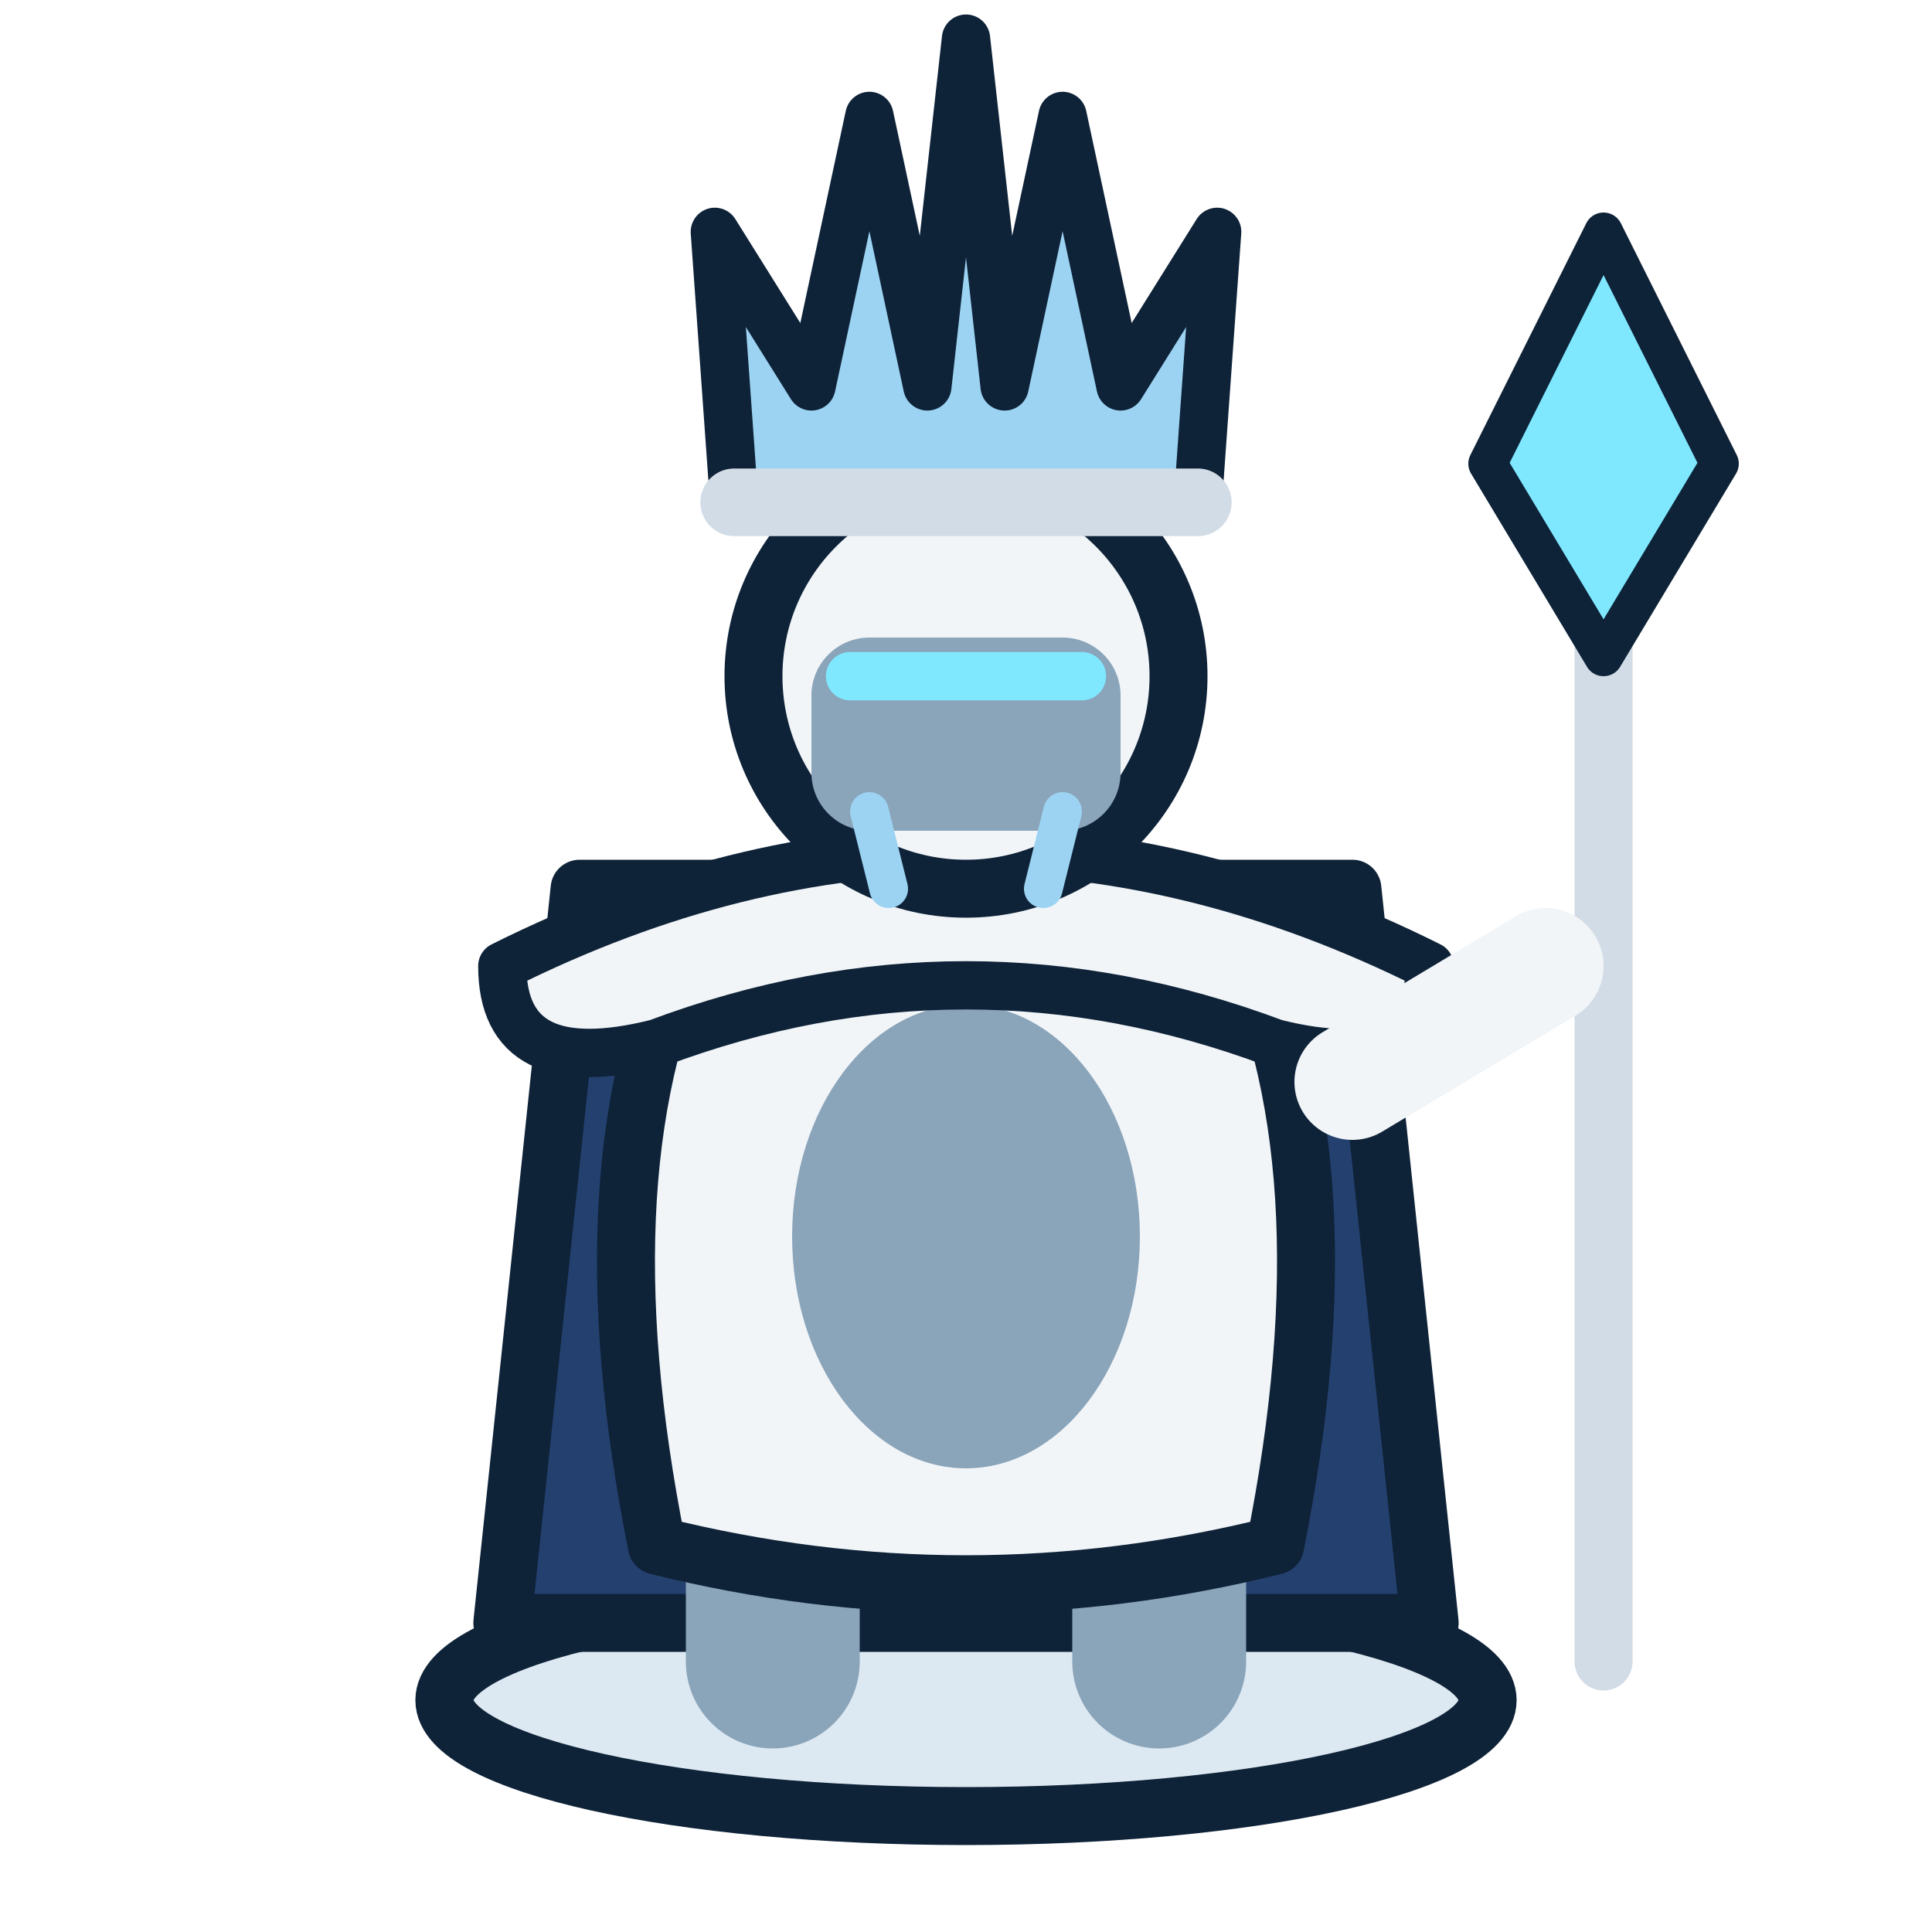
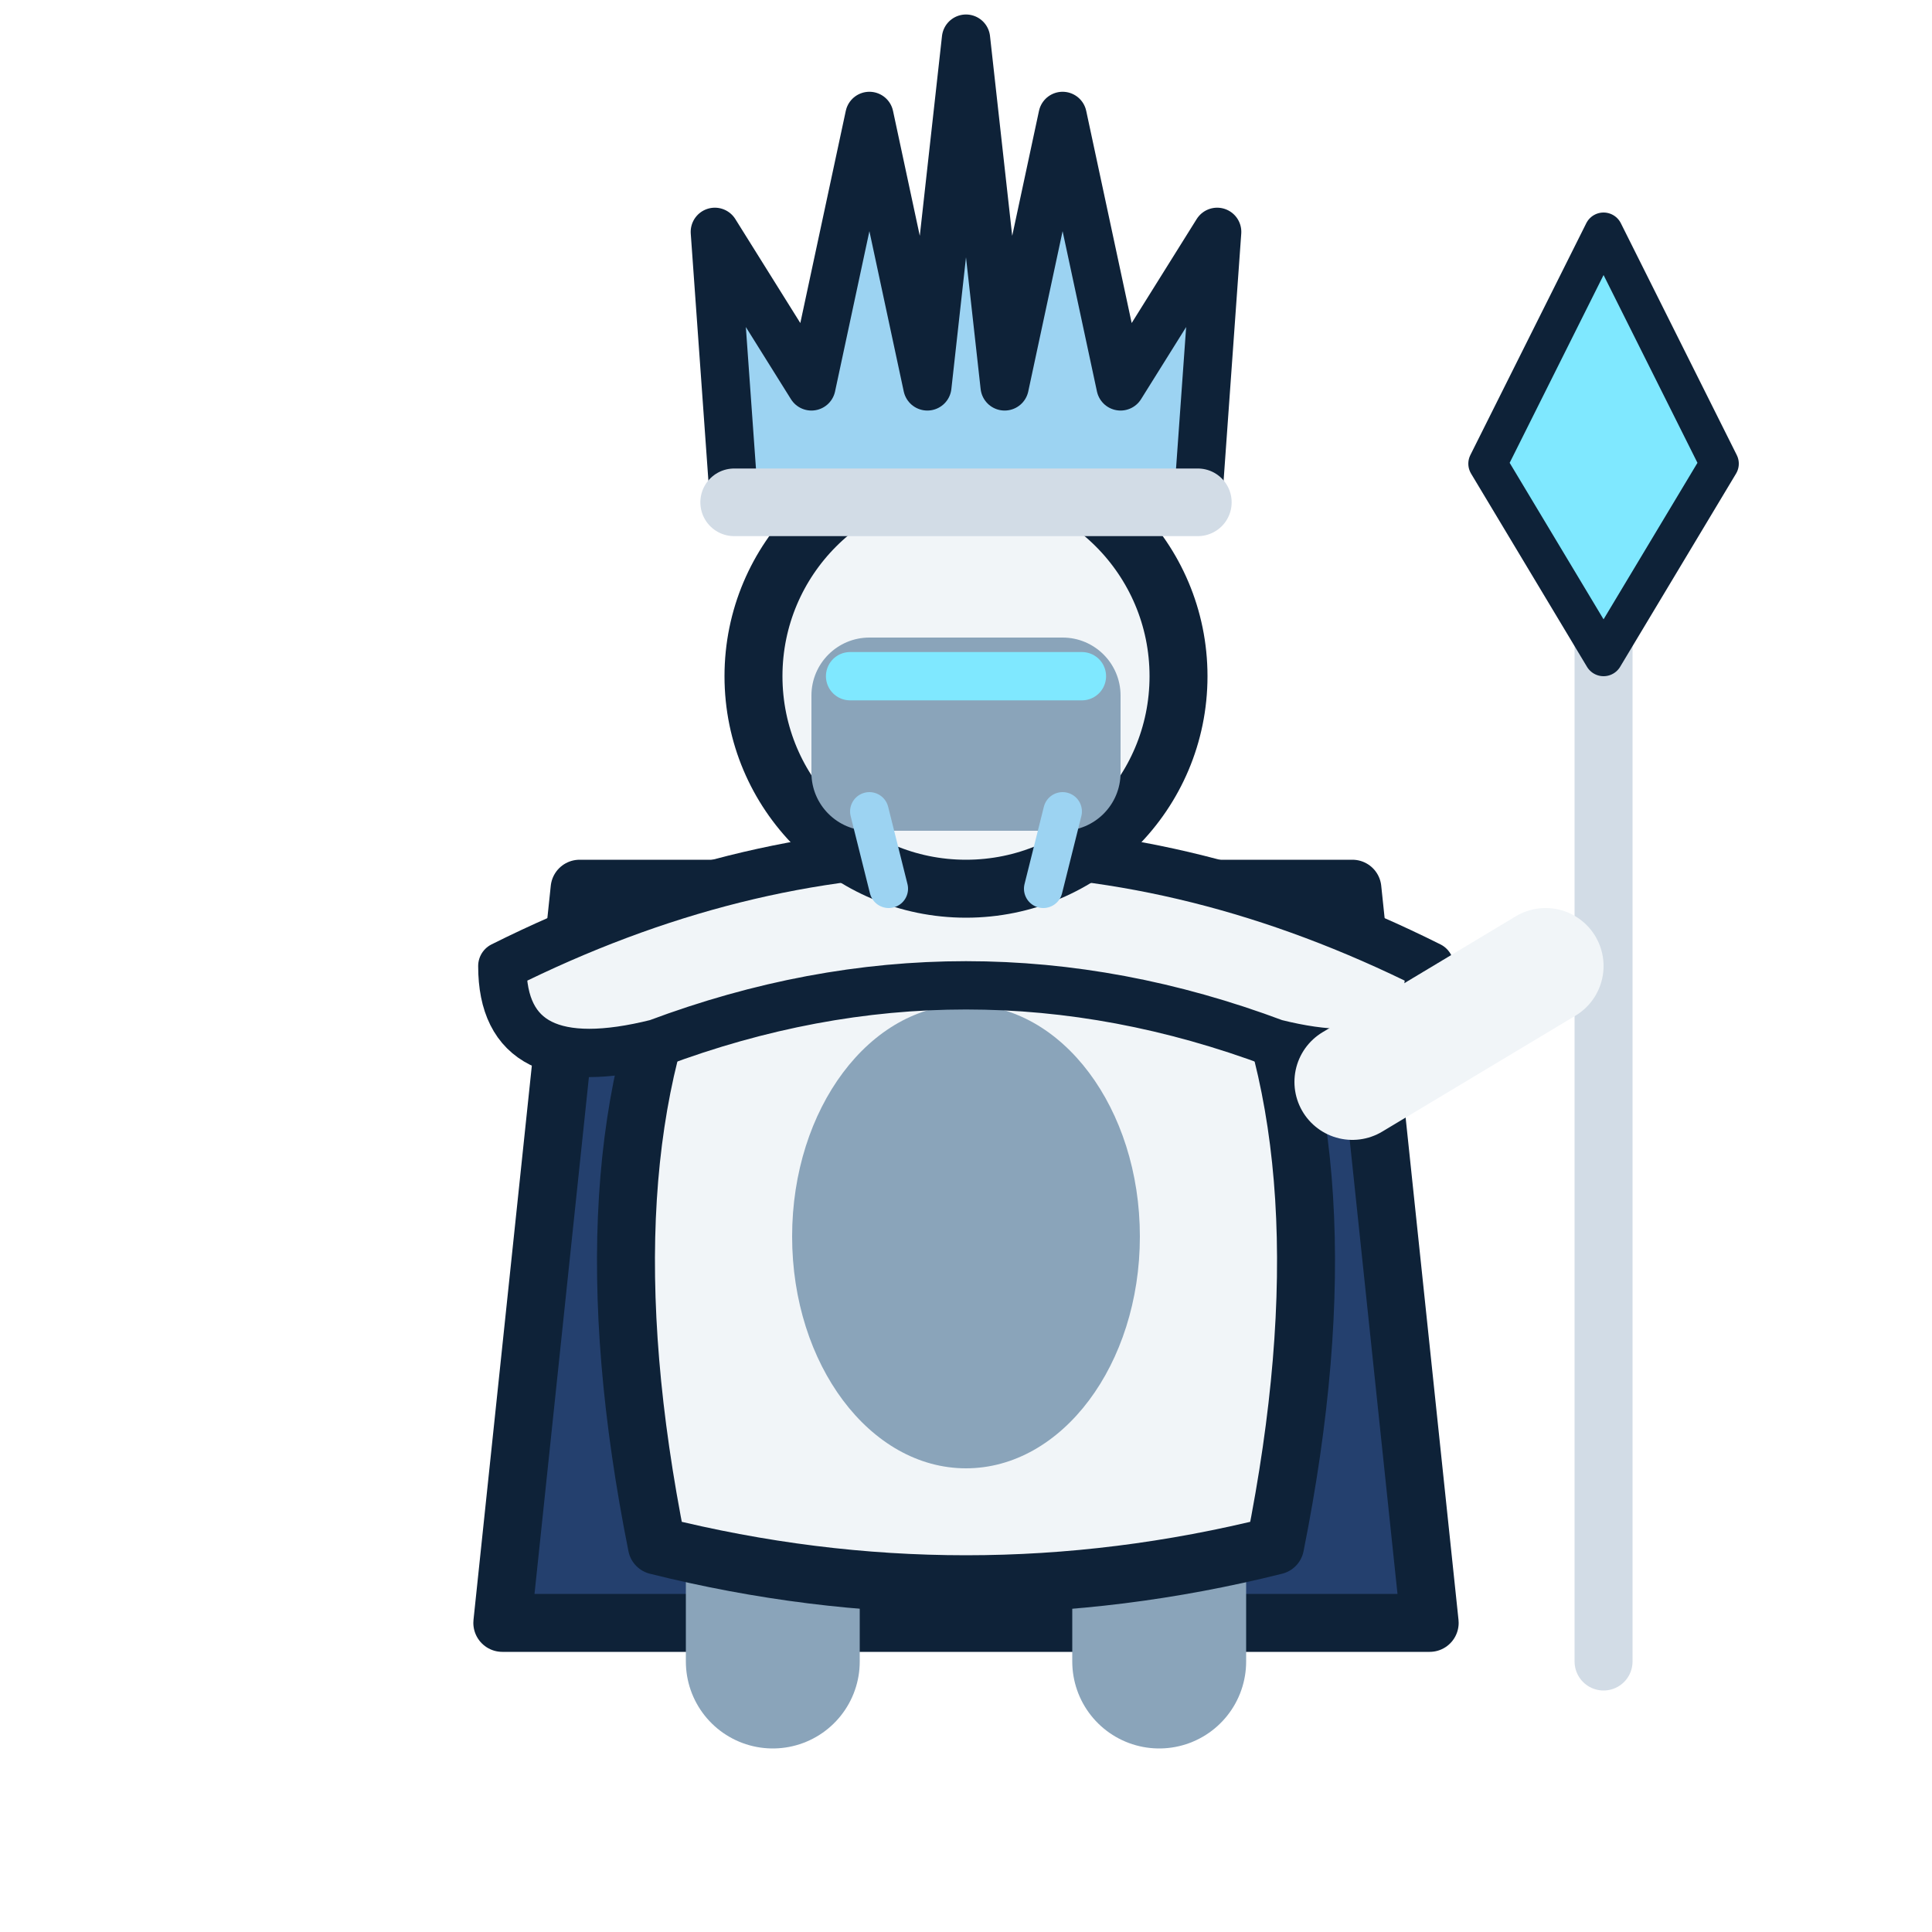
<svg xmlns="http://www.w3.org/2000/svg" viewBox="0 0 100 100">
-   <ellipse cx="50" cy="88" rx="27" ry="6" fill="#dde9f2" stroke="#0e2238" stroke-width="3" />
  <path d="M26 84 L30 46 H70 L74 84 Z" fill="#24406e" stroke="#0e2238" stroke-width="3" stroke-linejoin="round" />
  <path d="M40 86 V76 M60 86 V76" stroke="#8aa4ba" stroke-width="9" stroke-linecap="round" />
  <path d="M34 80 Q30 60 36 48 H64 Q70 60 66 80 Q50 84 34 80 Z" fill="#f1f5f8" stroke="#0e2238" stroke-width="3" stroke-linejoin="round" />
  <ellipse cx="50" cy="64" rx="9" ry="12" fill="#8aa4ba" />
  <path d="M26 50 Q50 38 74 50 Q74 56 66 54 Q50 48 34 54 Q26 56 26 50 Z" fill="#f1f5f8" stroke="#0e2238" stroke-width="2.5" stroke-linejoin="round" />
  <circle cx="50" cy="35" r="11" fill="#f1f5f8" stroke="#0e2238" stroke-width="3" />
  <rect x="42" y="33" width="16" height="10" rx="3" fill="#8aa4ba" />
  <path d="M44 35 h12" stroke="#7fe8ff" stroke-width="2.5" stroke-linecap="round" />
  <path d="M45 42 L46 46 M55 42 L54 46" stroke="#9cd3f2" stroke-width="2" stroke-linecap="round" />
  <path d="M38 26 L37 12 L42 20 L45 6 L48 20 L50 2 L52 20 L55 6 L58 20 L63 12 L62 26 Z" fill="#9cd3f2" stroke="#0e2238" stroke-width="2.5" stroke-linejoin="round" />
  <path d="M38 26 H62" stroke="#d2dce6" stroke-width="3.5" stroke-linecap="round" />
  <path d="M83 86 V30" stroke="#d2dce6" stroke-width="3" stroke-linecap="round" />
  <path d="M83 12 L89 24 L83 34 L77 24 Z" fill="#7fe8ff" stroke="#0e2238" stroke-width="2" stroke-linejoin="round" />
  <path d="M70 56 L80 50" stroke="#f1f5f8" stroke-width="6" stroke-linecap="round" />
</svg>
